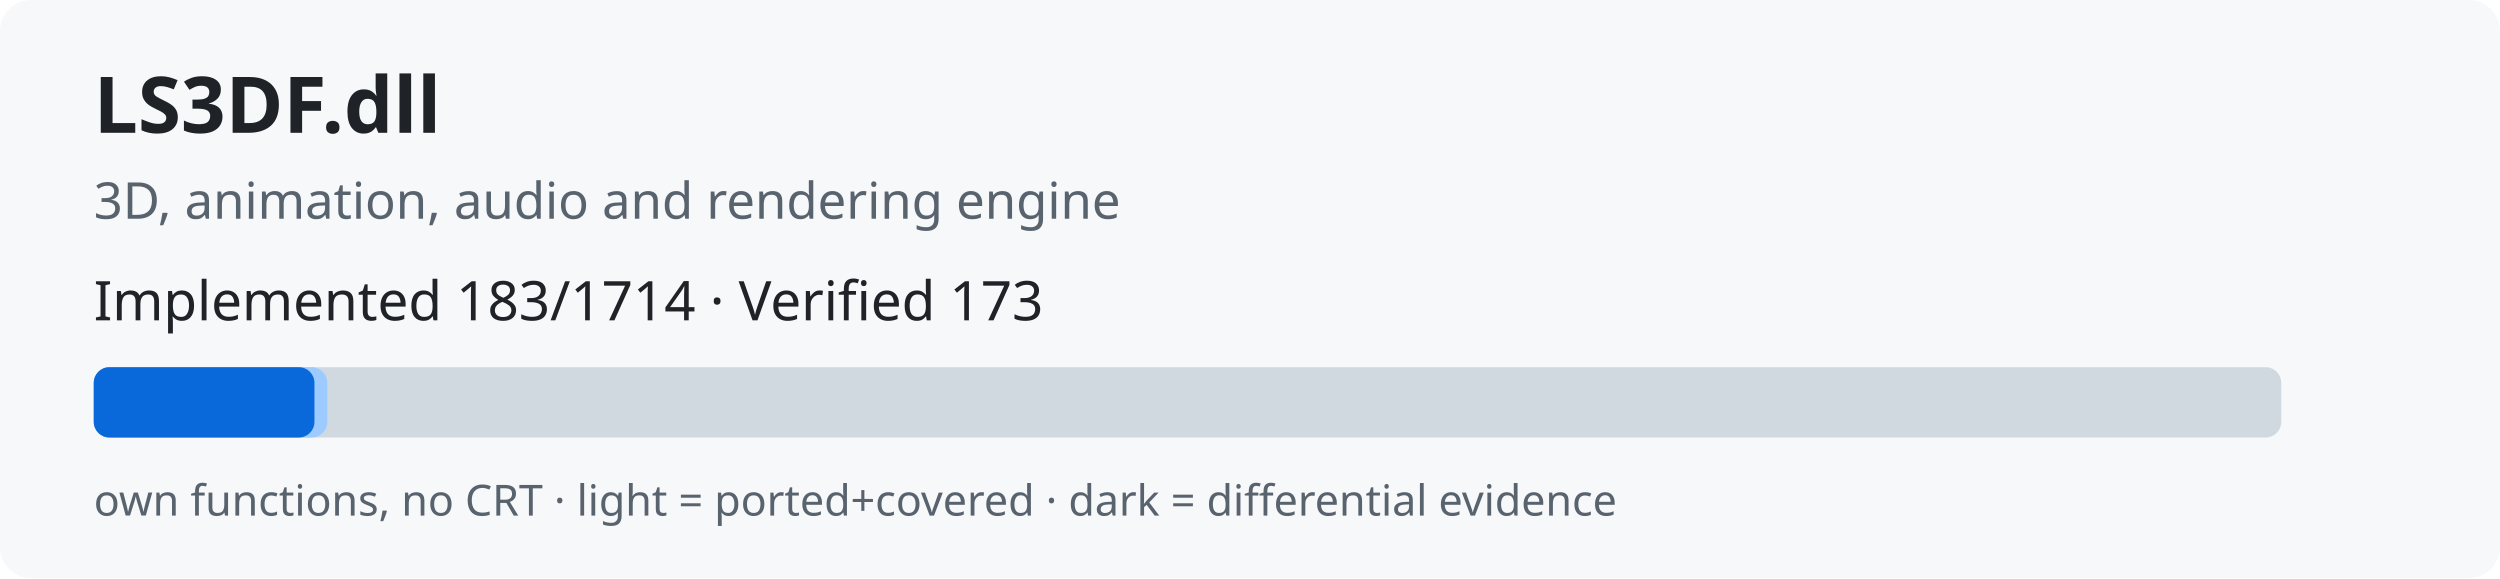
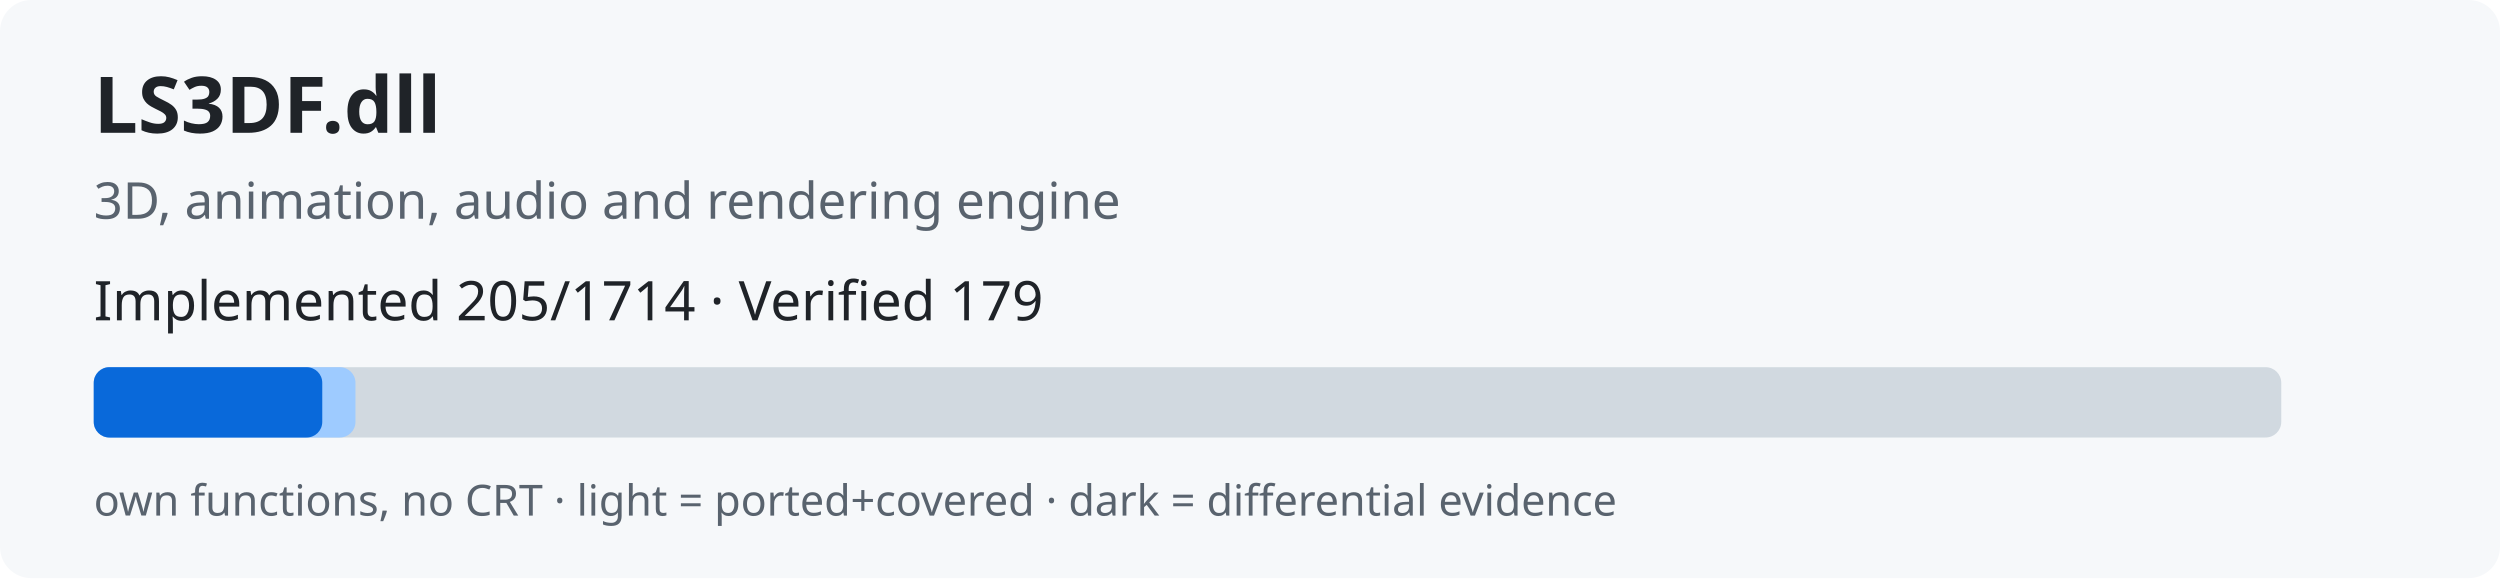
<svg xmlns="http://www.w3.org/2000/svg" width="640" height="148" role="img">
  <rect width="640" height="148" rx="8" fill="#f6f8fa" />
  <text x="24" y="34" font-family="sans-serif" font-size="20" font-weight="bold" fill="#1f2328">LS3DF.dll</text>
  <text x="24" y="56" font-family="sans-serif" font-size="13" fill="#59636e">3D, animation, audio and rendering engine</text>
-   <text x="24" y="82" font-family="sans-serif" font-size="14" fill="#1f2328">Implemented 183/1714 · Verified 173</text>
+   <text x="24" y="82" font-family="sans-serif" font-size="14" fill="#1f2328">Implemented 205/1714 · Verified 179</text>
  <rect x="24" y="94" width="560" height="18" rx="4" fill="#d1d9e0" />
-   <rect x="24" y="94" width="59.8" height="18" rx="4" fill="#9ecbff" />
-   <rect x="24" y="94" width="56.5" height="18" rx="4" fill="#0969da" />
+   <rect x="24" y="94" width="67.0" height="18" rx="4" fill="#9ecbff" />
+   <rect x="24" y="94" width="58.5" height="18" rx="4" fill="#0969da" />
  <text x="24" y="132" font-family="sans-serif" font-size="11" fill="#59636e">own functions, no CRT · light = ported+covered · dark = differential evidence</text>
</svg>
